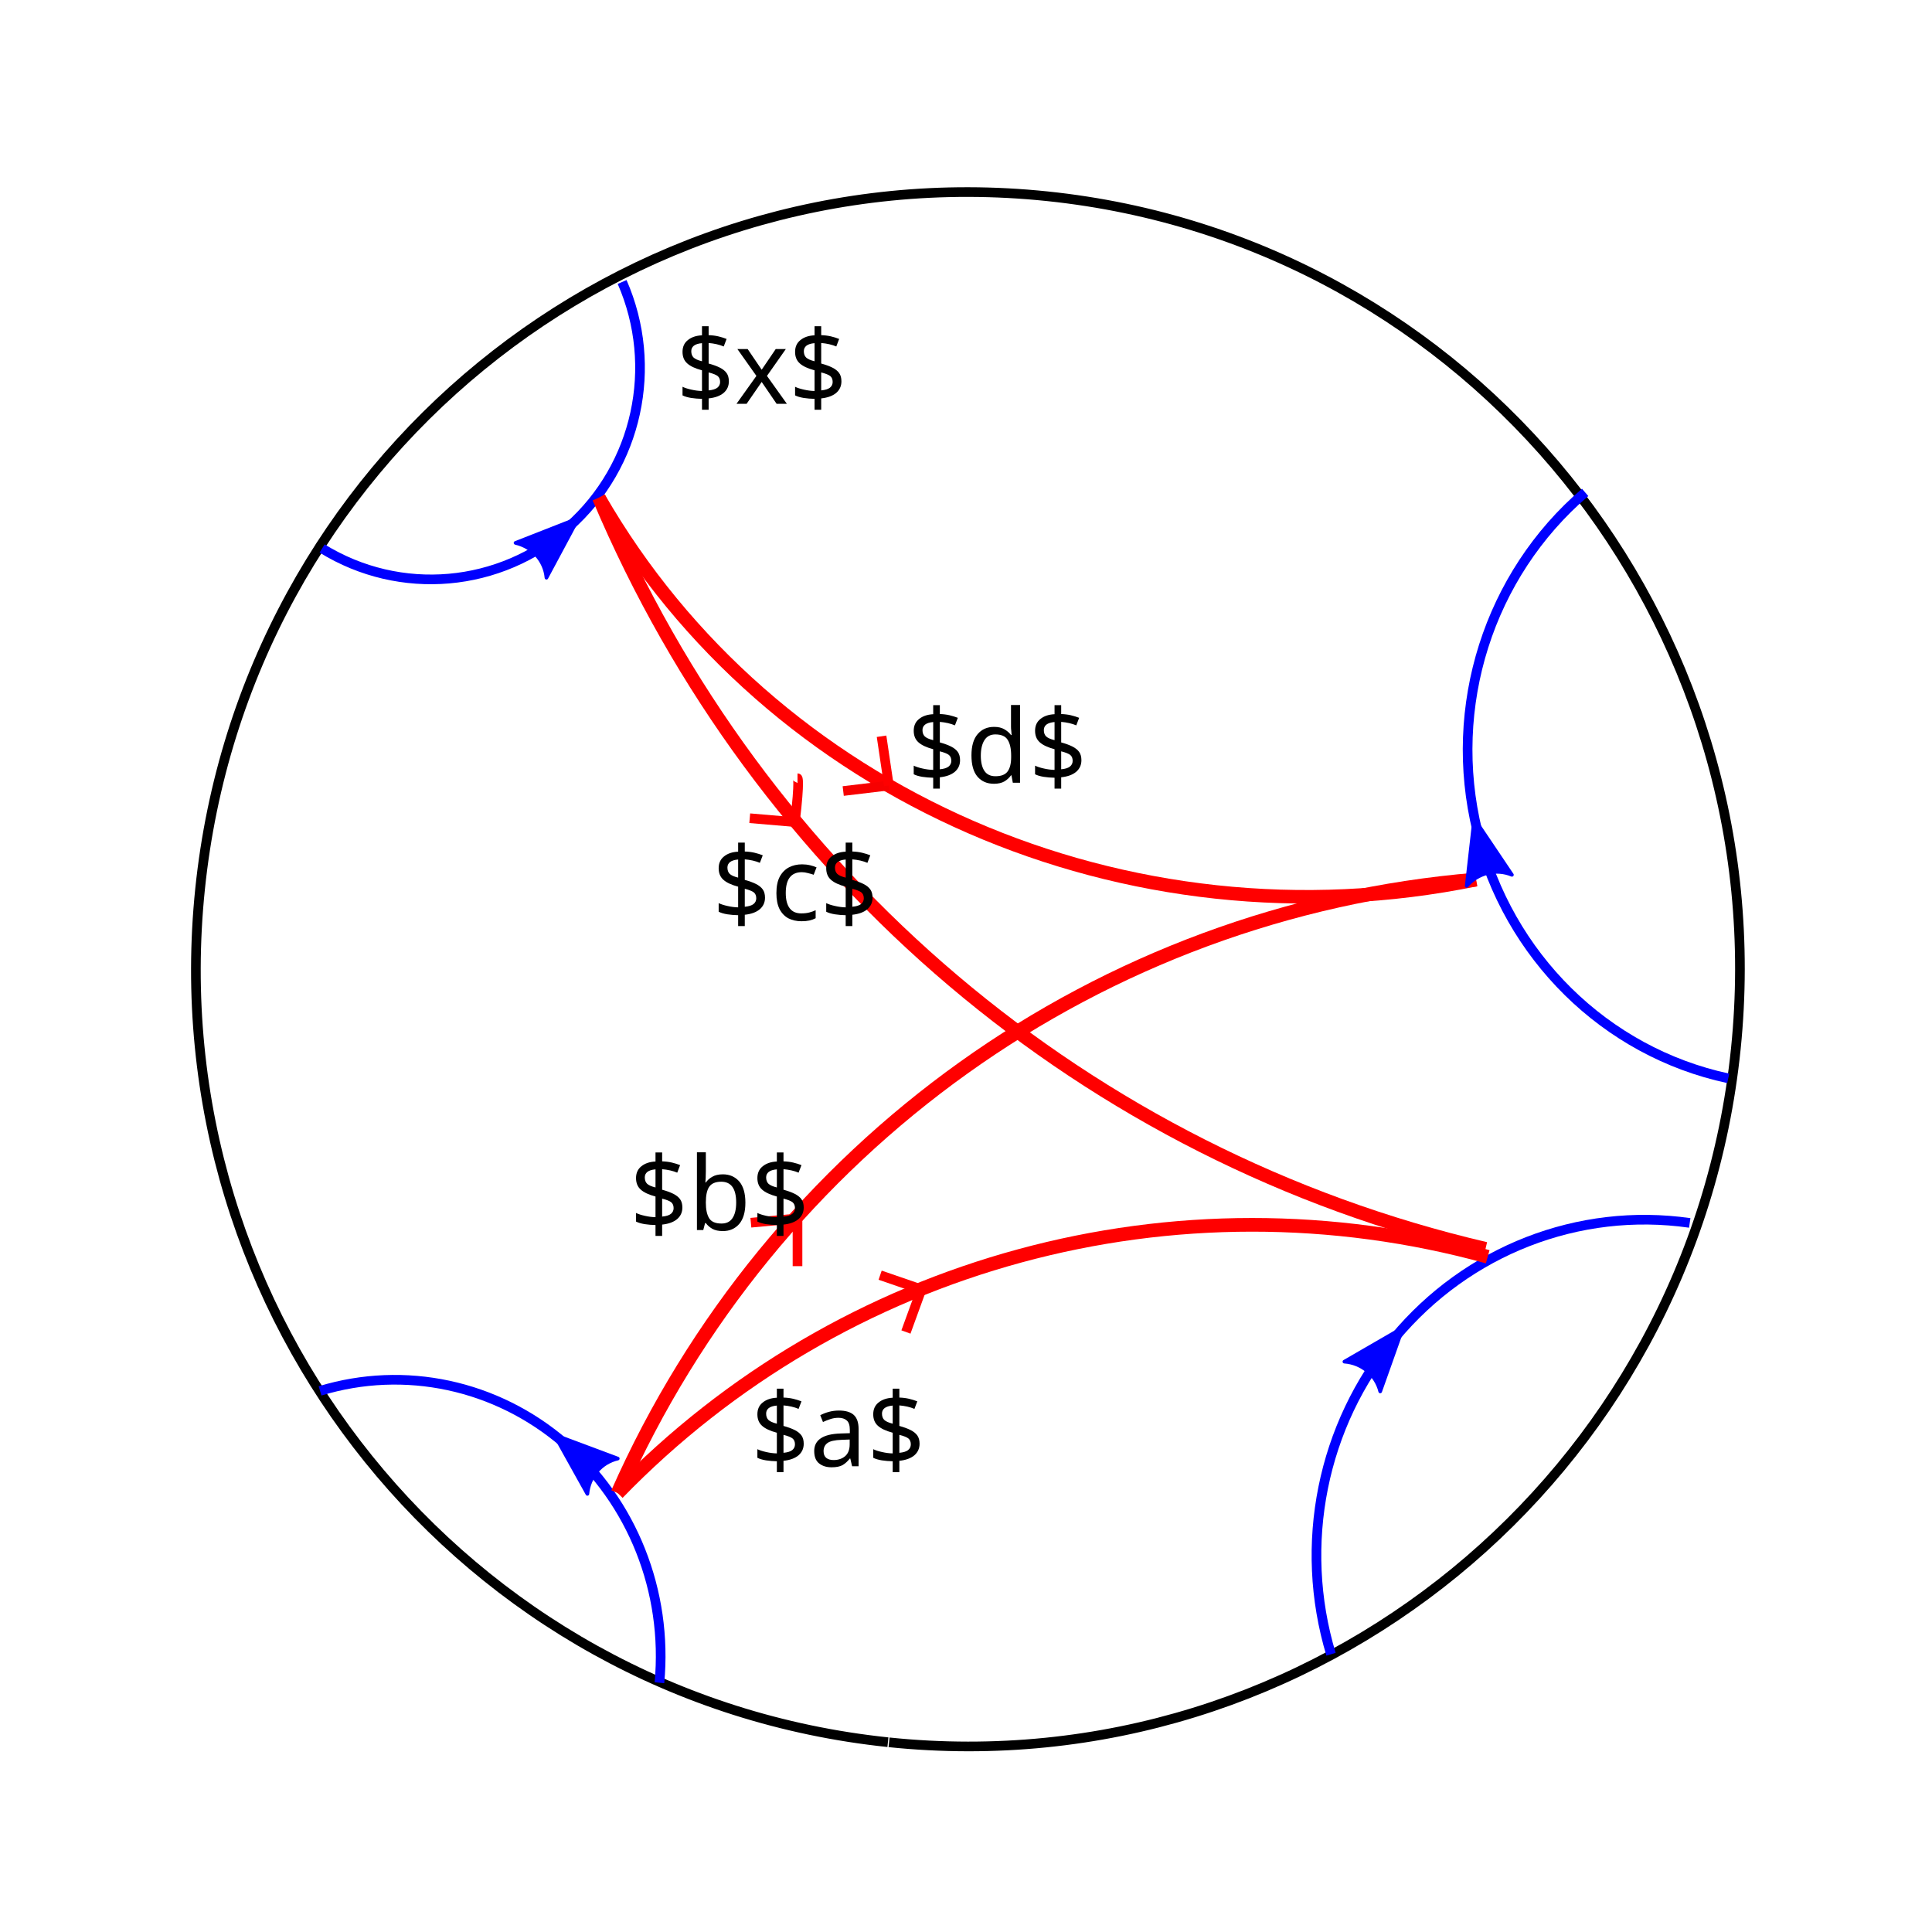
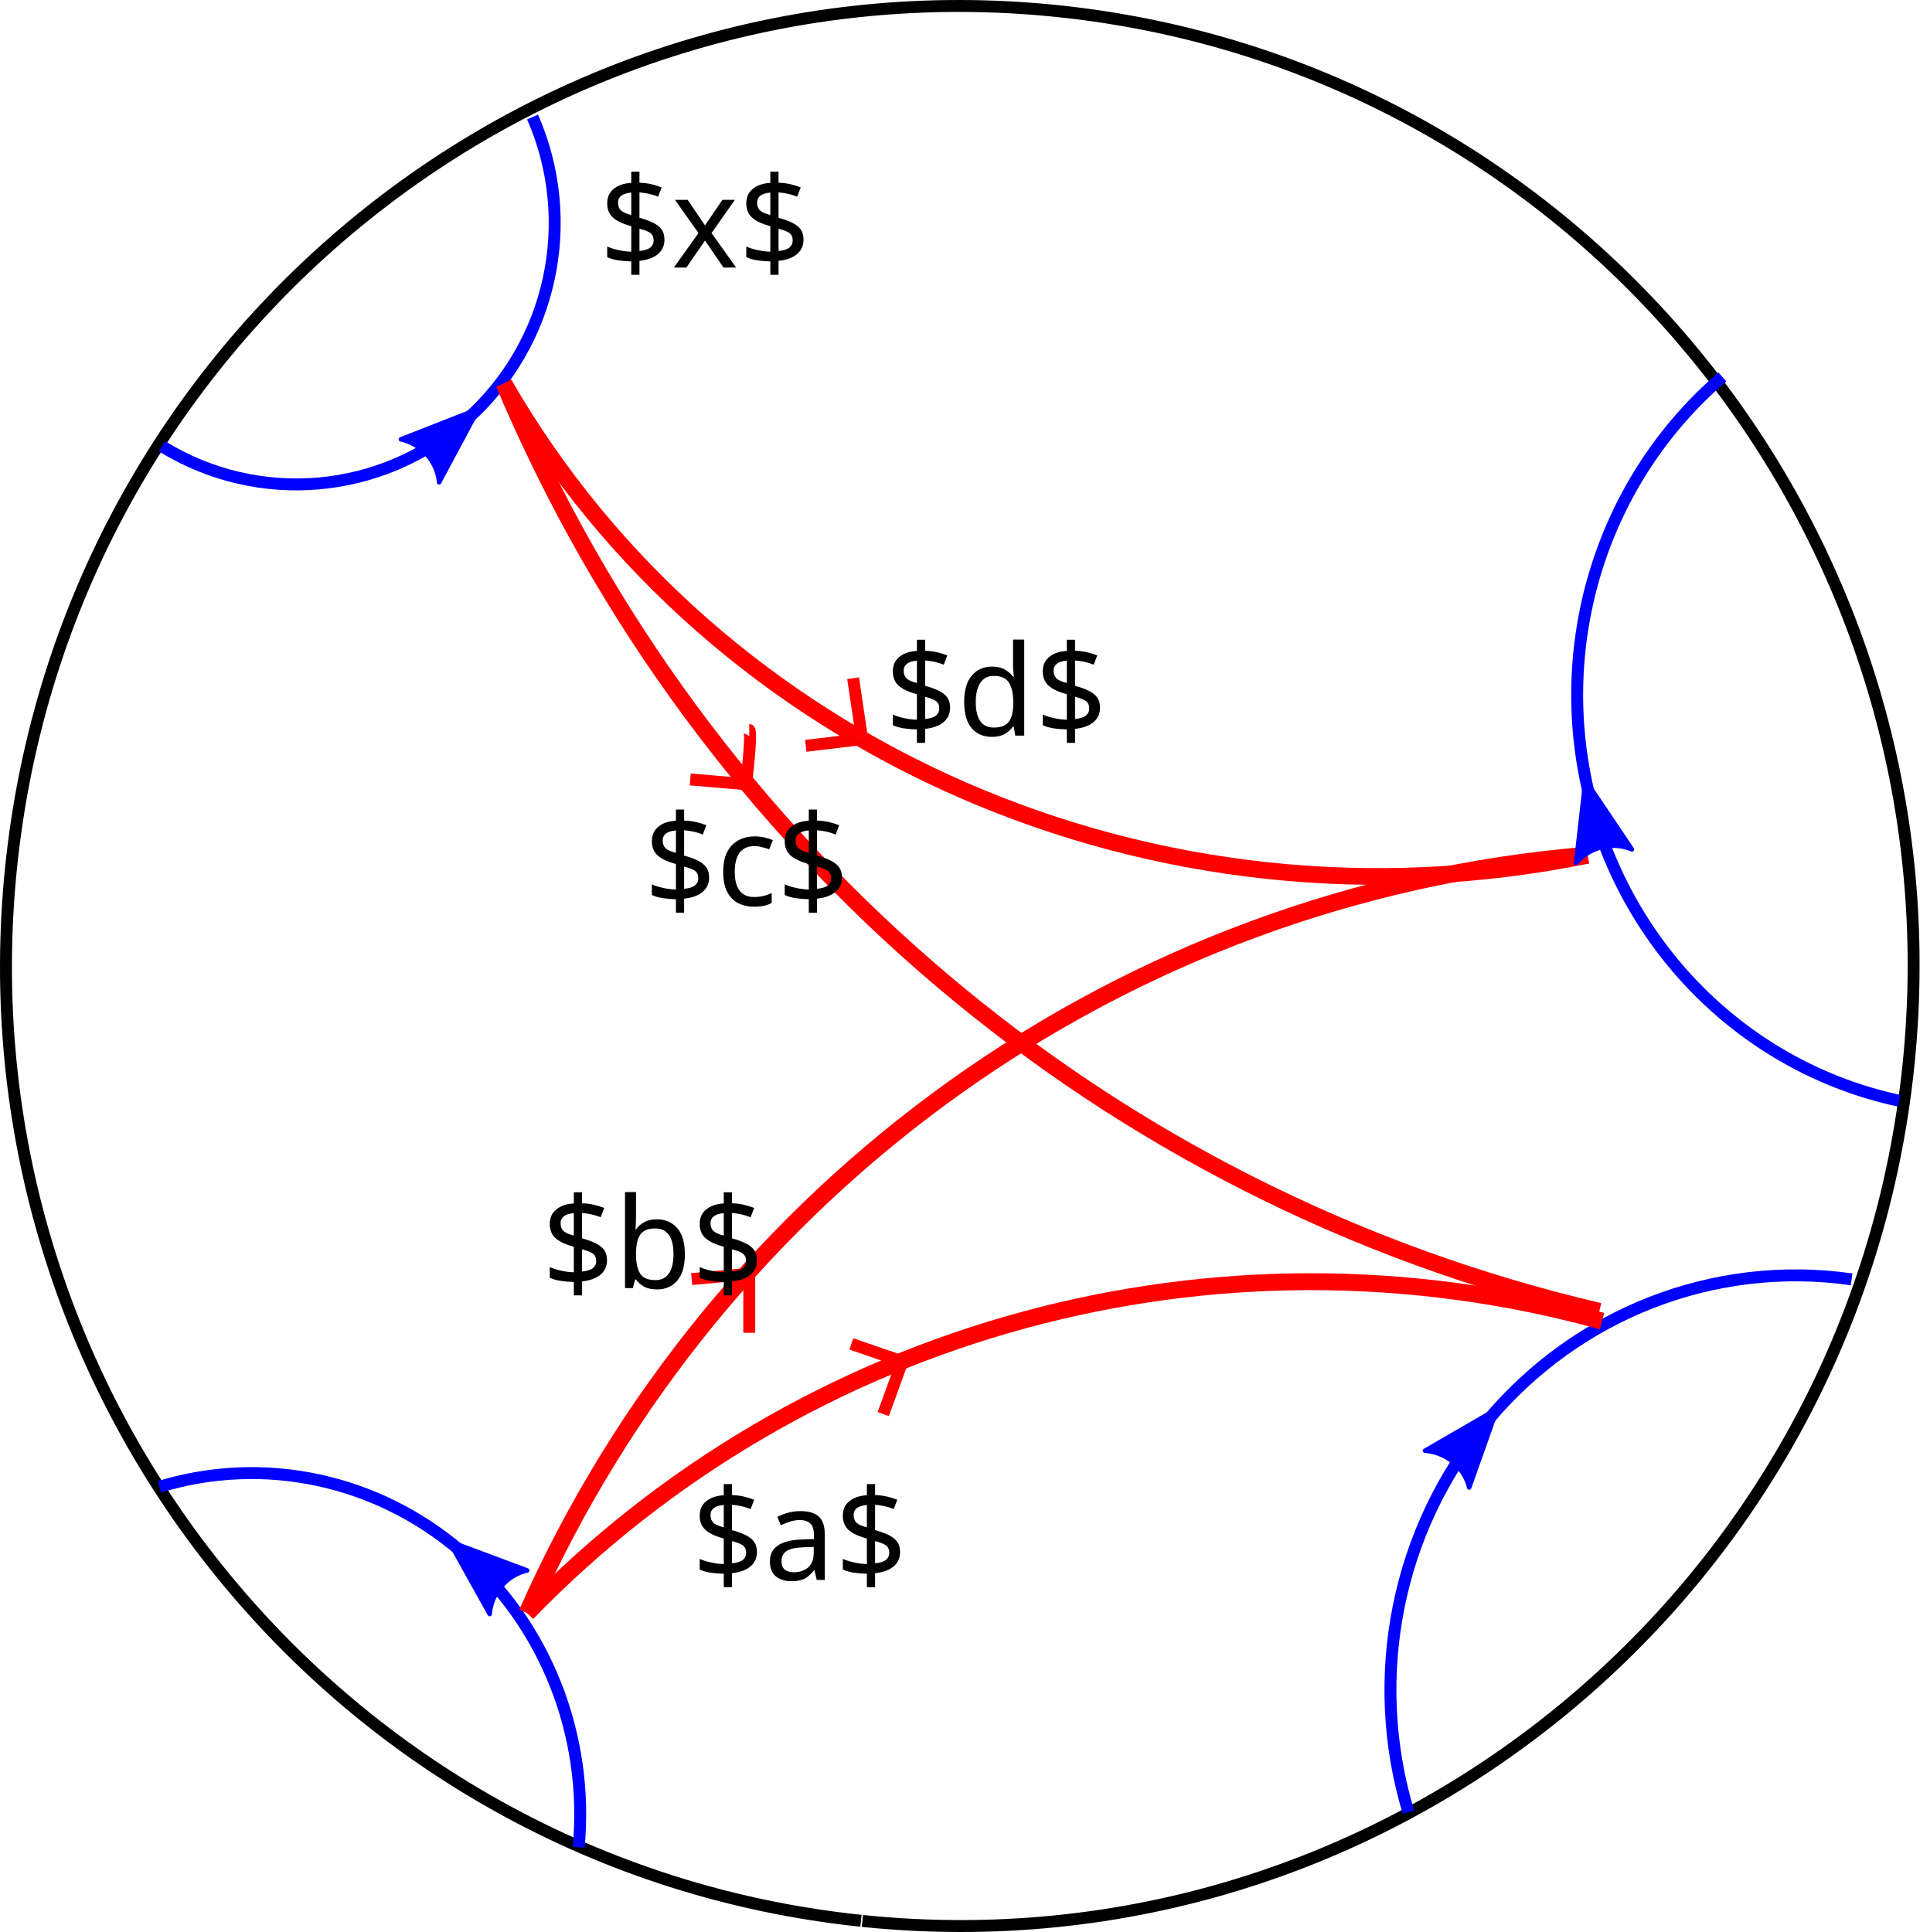
- <svg xmlns="http://www.w3.org/2000/svg" width="200mm" height="200mm" viewBox="0 0 200 200" version="1.1" id="svg3517">
+ <svg xmlns="http://www.w3.org/2000/svg" width="160.84mm" height="161.909mm" viewBox="0 0 160.84 161.909" version="1.1" id="svg3517">
  <defs id="defs3511">
    <marker orient="auto" refY="0" refX="0" id="marker8746" style="overflow:visible">
      <path id="path8744" style="fill:#ff0000;fill-opacity:1;fill-rule:evenodd;stroke:#ff0000;stroke-width:0.625;stroke-linejoin:round;stroke-opacity:1" d="M 8.719,4.034 -2.207,0.016 8.719,-4.002 c -1.745,2.372 -1.735,5.617 -6e-7,8.035 z" transform="scale(0.6)" />
    </marker>
    <marker orient="auto" refY="0" refX="0" id="Arrow1Lstart" style="overflow:visible">
      <path id="path974" d="M 0,0 5,-5 -12.5,0 5,5 Z" style="fill:#ff0000;fill-opacity:1;fill-rule:evenodd;stroke:#ff0000;stroke-width:1pt;stroke-opacity:1" transform="matrix(0.8,0,0,0.8,10,0)" />
    </marker>
    <marker style="overflow:visible" id="marker8560" refX="0" refY="0" orient="auto">
      <path transform="scale(-0.6)" d="M 8.719,4.034 -2.207,0.016 8.719,-4.002 c -1.745,2.372 -1.735,5.617 -6e-7,8.035 z" style="fill:#ff0000;fill-opacity:1;fill-rule:evenodd;stroke:#ff0000;stroke-width:0.625;stroke-linejoin:round;stroke-opacity:1" id="path8558" />
    </marker>
    <marker style="overflow:visible" id="marker8376" refX="0" refY="0" orient="auto">
      <path transform="scale(-0.6)" d="M 8.719,4.034 -2.207,0.016 8.719,-4.002 c -1.745,2.372 -1.735,5.617 -6e-7,8.035 z" style="fill:#ff0000;fill-opacity:1;fill-rule:evenodd;stroke:#ff0000;stroke-width:0.625;stroke-linejoin:round;stroke-opacity:1" id="path8374" />
    </marker>
    <marker style="overflow:visible" id="marker8328" refX="0" refY="0" orient="auto">
      <path transform="scale(0.6)" d="M 8.719,4.034 -2.207,0.016 8.719,-4.002 c -1.745,2.372 -1.735,5.617 -6e-7,8.035 z" style="fill:#0000ff;fill-opacity:1;fill-rule:evenodd;stroke:#0000ff;stroke-width:0.625;stroke-linejoin:round;stroke-opacity:1" id="path8326" />
    </marker>
    <marker orient="auto" refY="0" refX="0" id="marker8115" style="overflow:visible">
      <path id="path8113" style="fill:#0000ff;fill-opacity:1;fill-rule:evenodd;stroke:#0000ff;stroke-width:0.625;stroke-linejoin:round;stroke-opacity:1" d="M 8.719,4.034 -2.207,0.016 8.719,-4.002 c -1.745,2.372 -1.735,5.617 -6e-7,8.035 z" transform="scale(-0.6)" />
    </marker>
    <marker orient="auto" refY="0" refX="0" id="marker7993" style="overflow:visible">
      <path id="path7991" style="fill:#0000ff;fill-opacity:1;fill-rule:evenodd;stroke:#0000ff;stroke-width:0.625;stroke-linejoin:round;stroke-opacity:1" d="M 8.719,4.034 -2.207,0.016 8.719,-4.002 c -1.745,2.372 -1.735,5.617 -6e-7,8.035 z" transform="scale(0.6)" />
    </marker>
    <marker orient="auto" refY="0" refX="0" id="marker7941" style="overflow:visible">
      <path id="path7939" style="fill:#000000;fill-opacity:1;fill-rule:evenodd;stroke:#000000;stroke-width:0.625;stroke-linejoin:round;stroke-opacity:1" d="M 8.719,4.034 -2.207,0.016 8.719,-4.002 c -1.745,2.372 -1.735,5.617 -6e-7,8.035 z" transform="scale(-0.6)" />
    </marker>
    <marker orient="auto" refY="0" refX="0" id="marker7857" style="overflow:visible">
      <path id="path7855" style="fill:#ff0000;fill-opacity:1;fill-rule:evenodd;stroke:#ff0000;stroke-width:0.625;stroke-linejoin:round;stroke-opacity:1" d="M 8.719,4.034 -2.207,0.016 8.719,-4.002 c -1.745,2.372 -1.735,5.617 -6e-7,8.035 z" transform="scale(-0.6)" />
    </marker>
    <marker orient="auto" refY="0" refX="0" id="Arrow1Mstart" style="overflow:visible">
      <path id="path980" d="M 0,0 5,-5 -12.5,0 5,5 Z" style="fill:#000000;fill-opacity:1;fill-rule:evenodd;stroke:#000000;stroke-width:1pt;stroke-opacity:1" transform="matrix(0.4,0,0,0.4,4,0)" />
    </marker>
    <marker orient="auto" refY="0" refX="0" id="Arrow2Mend" style="overflow:visible">
      <path id="path1001" style="fill:#ff0000;fill-opacity:1;fill-rule:evenodd;stroke:#ff0000;stroke-width:0.625;stroke-linejoin:round;stroke-opacity:1" d="M 8.719,4.034 -2.207,0.016 8.719,-4.002 c -1.745,2.372 -1.735,5.617 -6e-7,8.035 z" transform="scale(-0.6)" />
    </marker>
    <marker orient="auto" refY="0" refX="0" id="Arrow1Send" style="overflow:visible">
      <path id="path989" d="M 0,0 5,-5 -12.5,0 5,5 Z" style="fill:#000000;fill-opacity:1;fill-rule:evenodd;stroke:#000000;stroke-width:1pt;stroke-opacity:1" transform="matrix(-0.2,0,0,-0.2,-1.2,0)" />
    </marker>
    <marker orient="auto" refY="0" refX="0" id="marker7993-3" style="overflow:visible">
      <path id="path7991-5" style="fill:#0000ff;fill-opacity:1;fill-rule:evenodd;stroke:#0000ff;stroke-width:0.625;stroke-linejoin:round;stroke-opacity:1" d="M 8.719,4.034 -2.207,0.016 8.719,-4.002 c -1.745,2.372 -1.735,5.617 -6e-7,8.035 z" transform="scale(0.6)" />
    </marker>
    <marker orient="auto" refY="0" refX="0" id="marker8115-9" style="overflow:visible">
      <path id="path8113-5" style="fill:#0000ff;fill-opacity:1;fill-rule:evenodd;stroke:#0000ff;stroke-width:0.625;stroke-linejoin:round;stroke-opacity:1" d="M 8.719,4.034 -2.207,0.016 8.719,-4.002 c -1.745,2.372 -1.735,5.617 -6e-7,8.035 z" transform="scale(-0.6)" />
    </marker>
  </defs>
-   <g id="layer1" transform="translate(-23.01352,-28.01607)">
+   <g id="layer1" transform="translate(-42.79147,-47.3986)">
    <path style="fill:none;stroke:#000000;stroke-width:1;stroke-miterlimit:4;stroke-dasharray:none;stroke-dashoffset:0;stroke-opacity:1" id="path7765" d="M 114.93,208.368 A 79.914,80.448 0 0 1 43.725,120.046 79.914,80.448 0 0 1 131.434,48.332 a 79.914,80.448 0 0 1 71.27,88.269 79.914,80.448 0 0 1 -87.656,71.78" />
    <path style="fill:none;stroke:#0000ff;stroke-width:1;stroke-miterlimit:4;stroke-dasharray:none;stroke-dashoffset:0;stroke-opacity:1;marker-mid:url(#marker8328)" id="path7767" d="M 87.415,57.206 A 21.649,21.916 0 0 1 81.898,82.553 21.649,21.916 0 0 1 56.356,84.795" />
    <path style="fill:none;stroke:#0000ff;stroke-width:1;stroke-miterlimit:4;stroke-dasharray:none;stroke-dashoffset:0;stroke-opacity:1;marker-mid:url(#marker7993)" id="path7769" d="m 56.145,172 a 27.529,28.598 0 0 1 25.287,5.417 27.529,28.598 0 0 1 9.846,24.794" />
    <path style="fill:none;stroke:#0000ff;stroke-width:1;stroke-miterlimit:4;stroke-dasharray:none;stroke-dashoffset:0;stroke-opacity:1;marker-mid:url(#marker8115)" id="path7775" d="m 160.8,199.262 a 33.943,34.745 0 0 1 6.591,-32.762 33.943,34.745 0 0 1 30.544,-11.887" />
    <path style="fill:none;stroke:#ff0000;stroke-width:1.437;stroke-miterlimit:4;stroke-dasharray:none;stroke-dashoffset:0;stroke-opacity:1" id="path8183" d="M 86.957,182.582 A 106.872,107.819 0 0 1 175.813,119.073" />
    <path style="fill:none;stroke:#ff0000;stroke-width:1.416;stroke-miterlimit:4;stroke-dasharray:none;stroke-dashoffset:0;stroke-opacity:1;marker-mid:url(#marker8560)" id="path8187" d="M 86.957,182.582 A 91.163,90.604 0 0 1 177.021,158.114" />
    <path style="fill:none;stroke:#ff0000;stroke-width:1.4;stroke-miterlimit:4;stroke-dasharray:none;stroke-dashoffset:0;stroke-opacity:1;marker-mid:url(#marker8746)" id="path8189" d="M 175.813,119.073 A 83.546,79.545 0 0 1 85.012,79.54" />
    <path style="fill:none;stroke:#ff0000;stroke-width:1.4;stroke-miterlimit:4;stroke-dasharray:none;stroke-dashoffset:0;stroke-opacity:1;marker-mid:url(#Arrow2Mend)" id="path8194" d="M 176.796,157.287 A 132.093,133.653 0 0 1 85.012,79.54" />
    <path style="fill:none;stroke:#ff0000;stroke-width:1;stroke-linecap:butt;stroke-linejoin:miter;stroke-miterlimit:4;stroke-dasharray:none;stroke-opacity:1" d="m 114.124,160.024 4.276,1.47 -1.604,4.41" id="path9470" />
    <path style="fill:none;stroke:#ff0000;stroke-width:1;stroke-linecap:butt;stroke-linejoin:miter;stroke-miterlimit:4;stroke-dasharray:none;stroke-opacity:1" d="m 100.744,154.591 4.827,-0.447 v 4.944" id="path9513" />
    <path style="fill:none;stroke:#ff0000;stroke-width:1;stroke-linecap:butt;stroke-linejoin:miter;stroke-miterlimit:4;stroke-dasharray:none;stroke-opacity:1" d="m 100.627,112.718 4.677,0.401 c 0.535,-4.544 0.267,-4.544 0.267,-4.544" id="path9559" />
    <path style="fill:none;stroke:#f70000;stroke-width:1;stroke-linecap:butt;stroke-linejoin:miter;stroke-miterlimit:4;stroke-dasharray:none;stroke-opacity:1" d="m 110.303,109.903 4.725,-0.567" id="path9561" />
    <path style="fill:none;stroke:#ff0000;stroke-width:1;stroke-linecap:butt;stroke-linejoin:miter;stroke-miterlimit:4;stroke-dasharray:none;stroke-opacity:1" d="m 114.272,104.233 0.756,5.103" id="path9563" />
    <text xml:space="preserve" style="font-style:normal;font-weight:normal;font-size:10.583px;line-height:1.25;font-family:sans-serif;letter-spacing:0px;word-spacing:0px;fill:#000000;fill-opacity:1;stroke:none;stroke-width:0.265" x="93.01" y="69.821" id="text9759">
      <tspan id="tspan9757" x="93.01" y="69.821" style="stroke-width:0.265">$x$</tspan>
    </text>
    <text xml:space="preserve" style="font-style:normal;font-weight:normal;font-size:10.583px;line-height:1.25;font-family:sans-serif;letter-spacing:0px;word-spacing:0px;fill:#000000;fill-opacity:1;stroke:none;stroke-width:0.265" x="116.945" y="109.044" id="text9763">
      <tspan id="tspan9761" x="116.945" y="109.044" style="stroke-width:0.265">$d$</tspan>
    </text>
    <text xml:space="preserve" style="font-style:normal;font-weight:normal;font-size:10.583px;line-height:1.25;font-family:sans-serif;letter-spacing:0px;word-spacing:0px;fill:#000000;fill-opacity:1;stroke:none;stroke-width:0.265" x="96.752" y="123.275" id="text9767">
      <tspan id="tspan9765" x="96.752" y="123.275" style="stroke-width:0.265">$c$</tspan>
    </text>
    <text xml:space="preserve" style="font-style:normal;font-weight:normal;font-size:10.583px;line-height:1.25;font-family:sans-serif;letter-spacing:0px;word-spacing:0px;fill:#000000;fill-opacity:1;stroke:none;stroke-width:0.265" x="88.199" y="155.347" id="text9771">
      <tspan id="tspan9769" x="88.199" y="155.347" style="stroke-width:0.265">$b$</tspan>
    </text>
    <text xml:space="preserve" style="font-style:normal;font-weight:normal;font-size:10.583px;line-height:1.25;font-family:sans-serif;letter-spacing:0px;word-spacing:0px;fill:#000000;fill-opacity:1;stroke:none;stroke-width:0.265" x="100.761" y="179.802" id="text9775">
      <tspan id="tspan9773" x="100.761" y="179.802" style="stroke-width:0.265">$a$</tspan>
    </text>
    <path style="fill:none;stroke:#0000ff;stroke-width:1;stroke-miterlimit:4;stroke-dasharray:none;stroke-dashoffset:0;stroke-opacity:1;marker-mid:url(#marker8115-9)" id="path7775-0" d="m 201.92,139.647 a 33.943,34.745 0 0 1 -25.966,-25.58 33.943,34.745 0 0 1 11.153,-35.078" />
  </g>
</svg>
